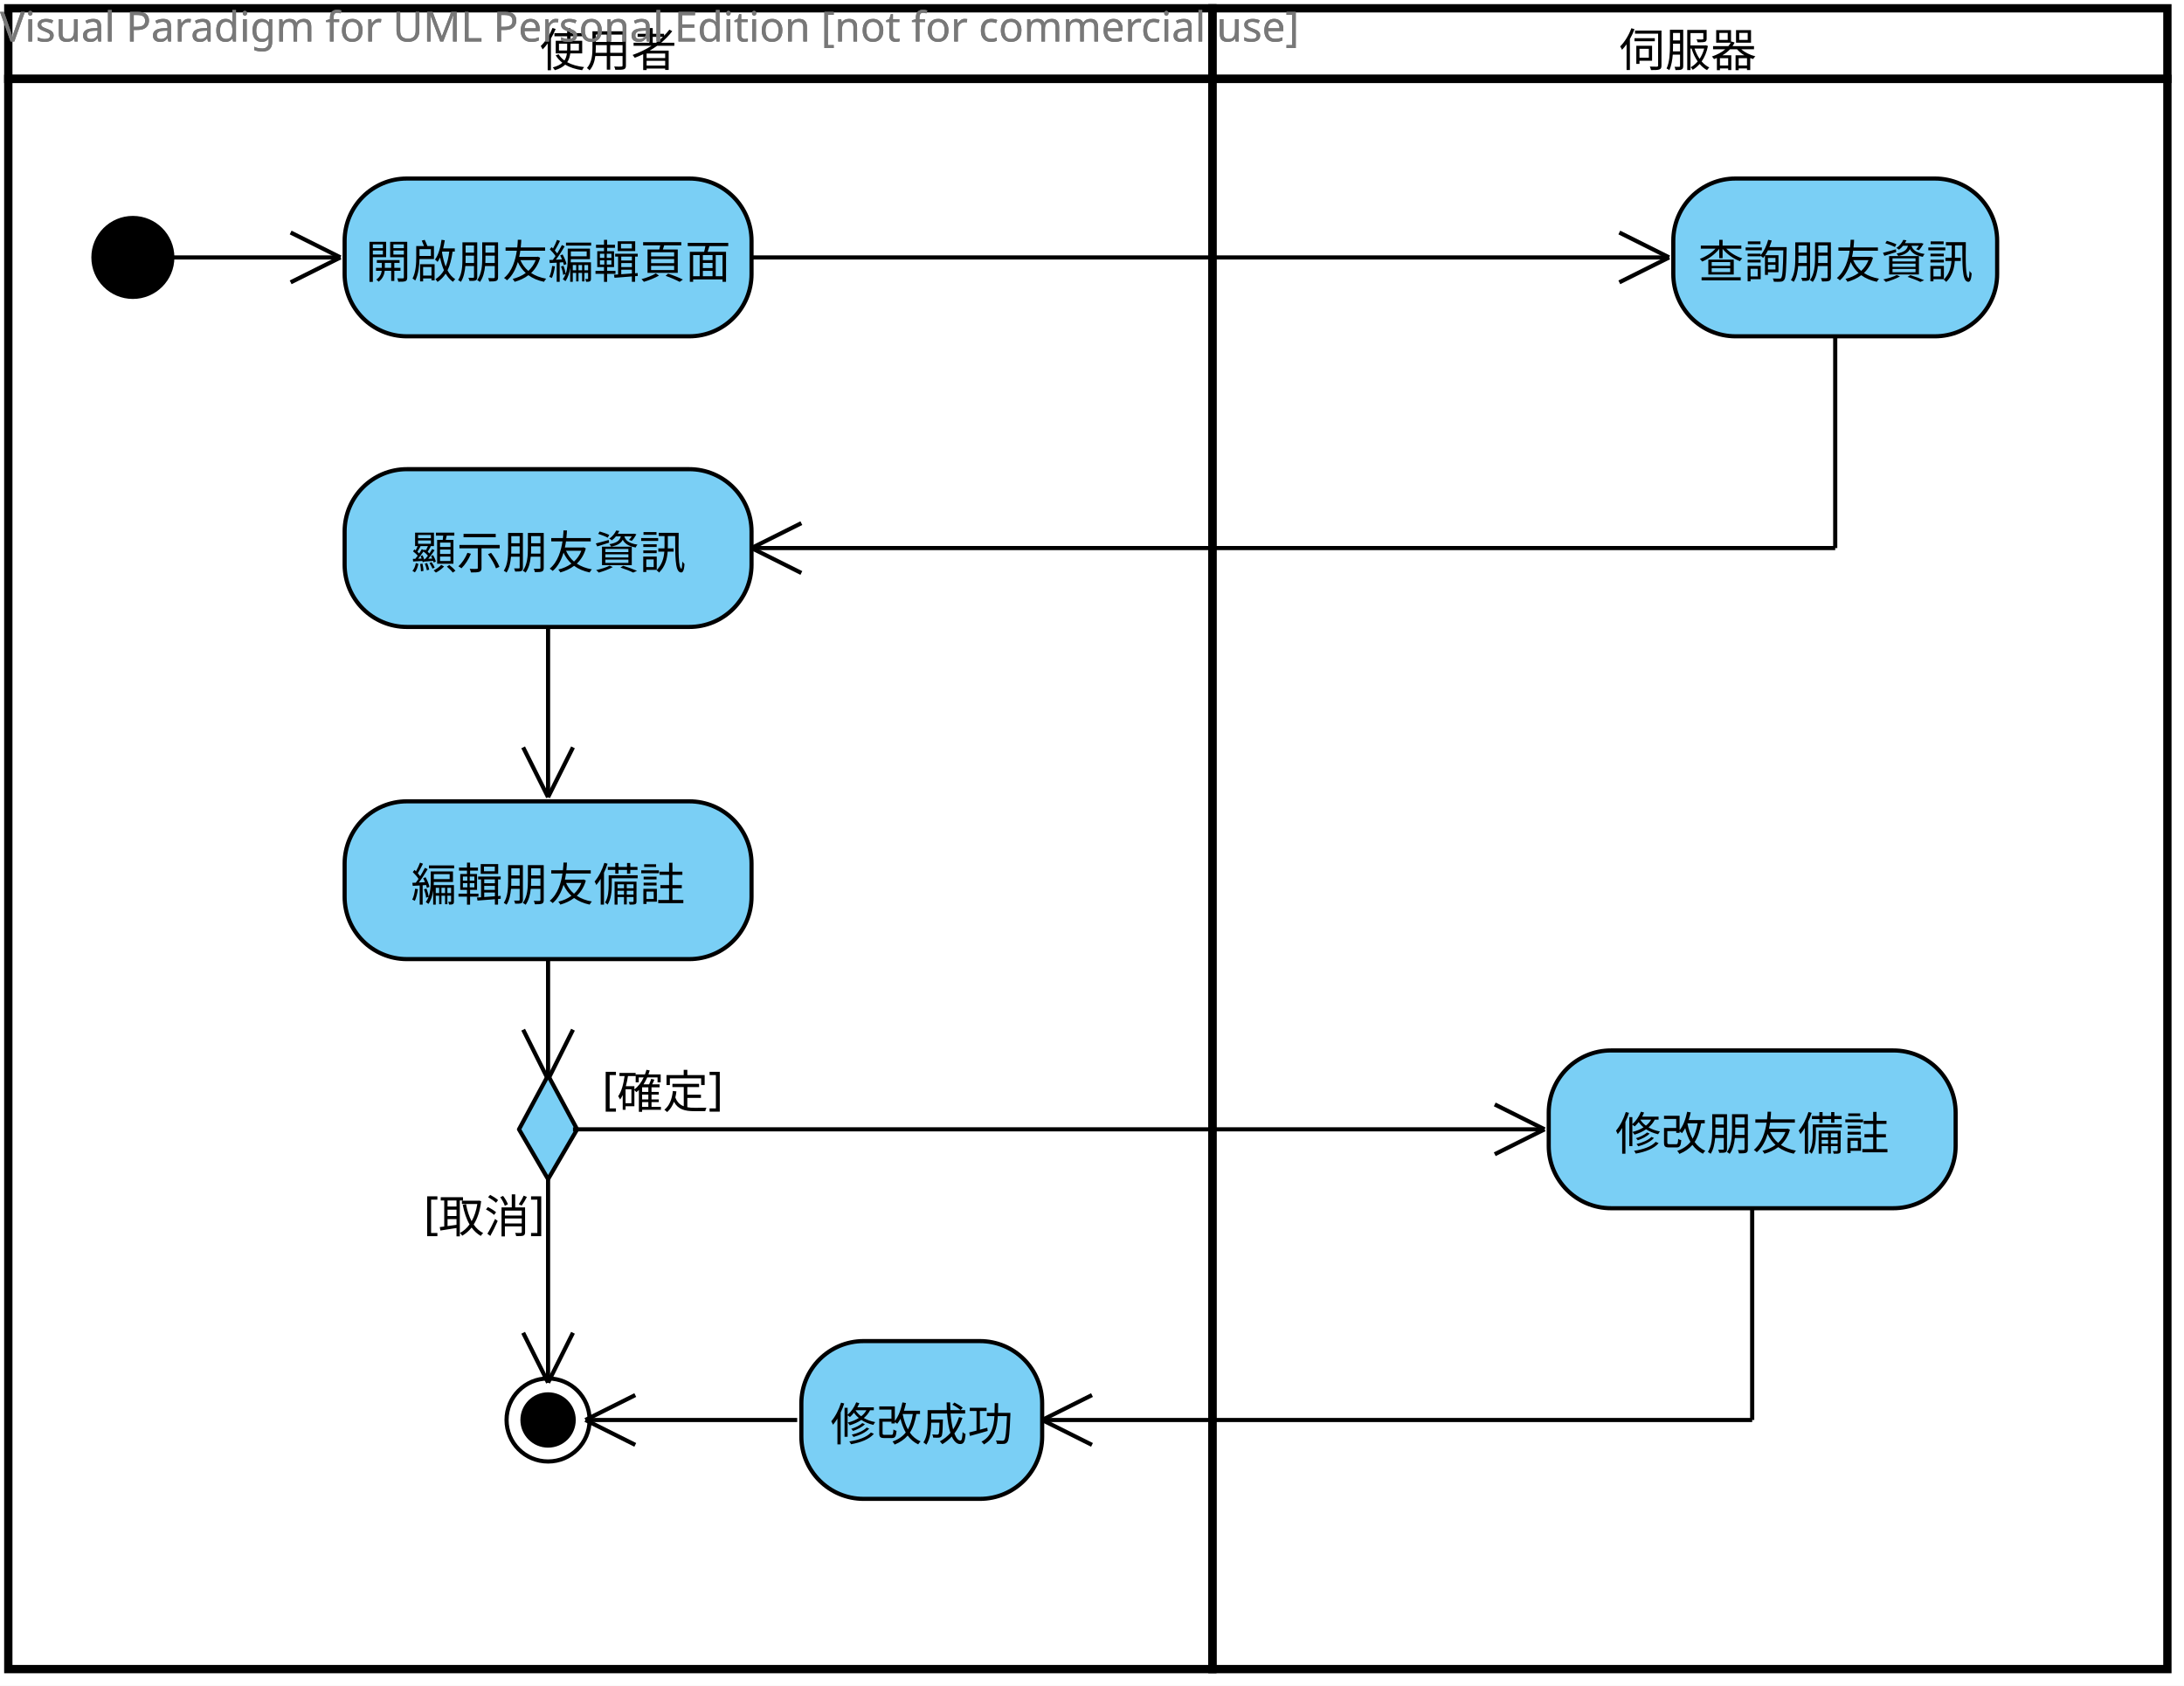
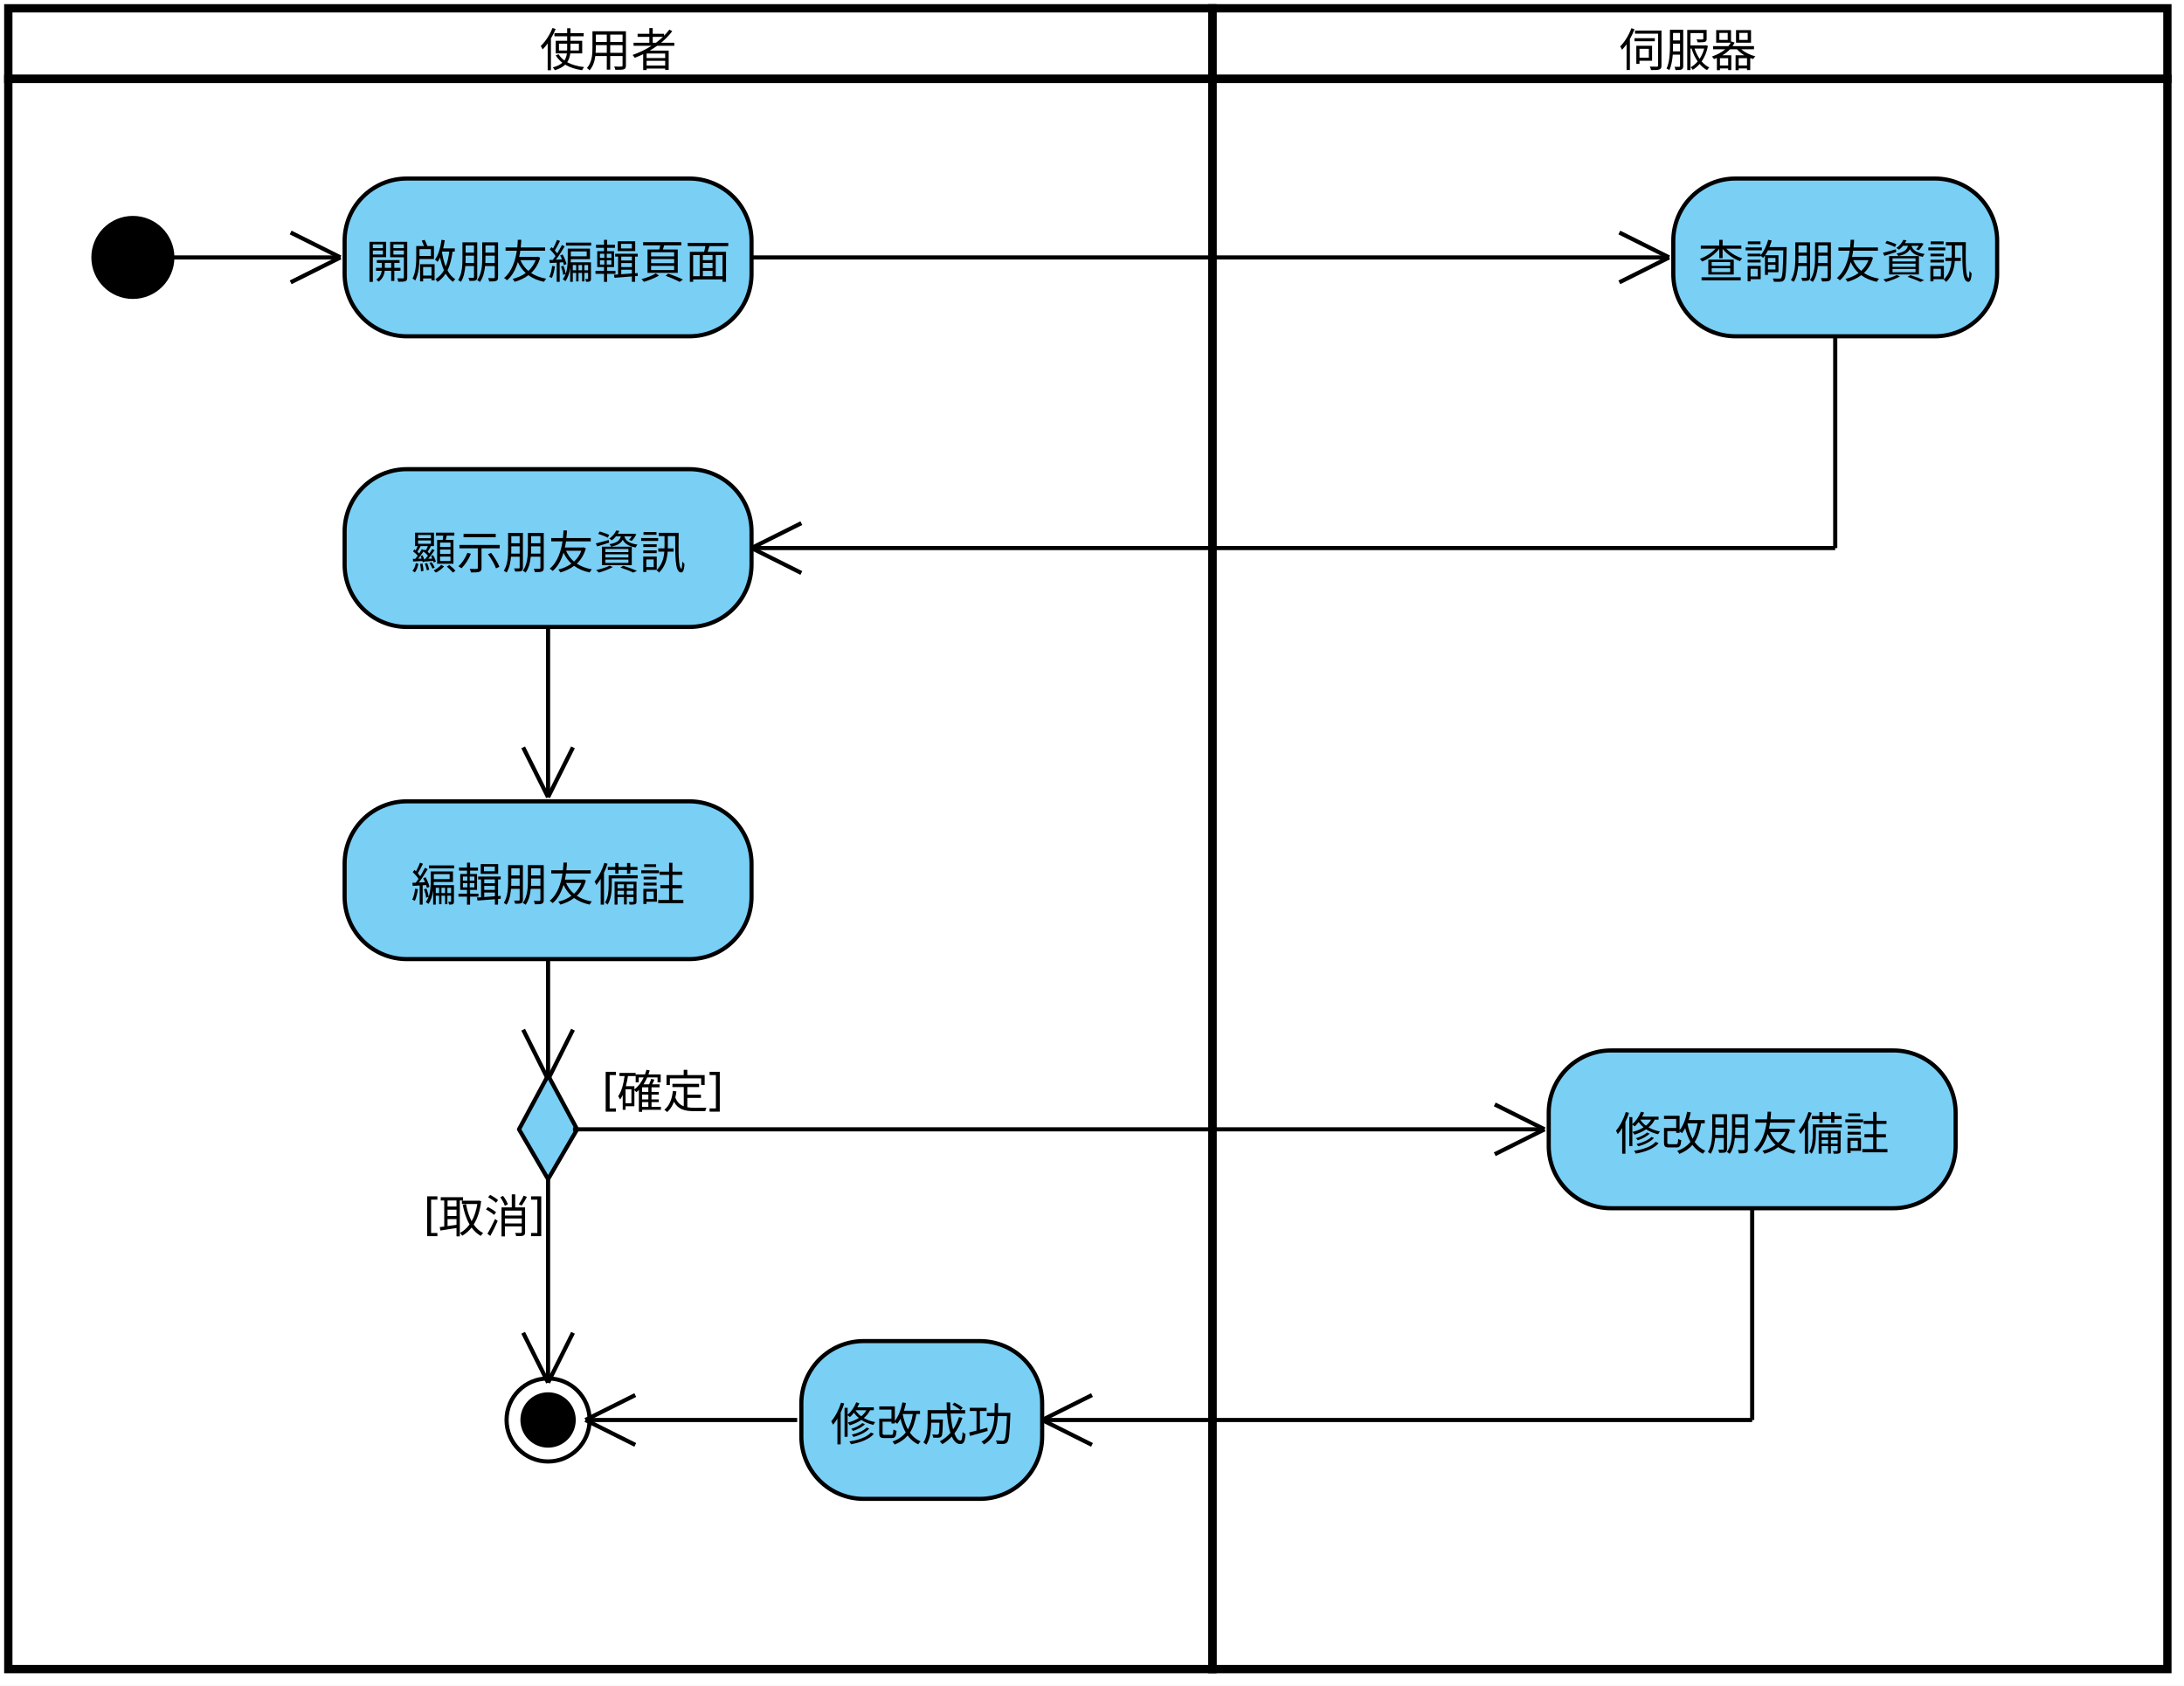
<svg xmlns="http://www.w3.org/2000/svg" style="fill-opacity:1; color-rendering:auto; color-interpolation:auto; stroke:black; text-rendering:auto; stroke-linecap:square; stroke-miterlimit:10; stroke-opacity:1; shape-rendering:auto; fill:black; stroke-dasharray:none; font-weight:normal; stroke-width:1; font-family:'Dialog'; font-style:normal; stroke-linejoin:miter; font-size:12; stroke-dashoffset:0; image-rendering:auto;" width="526" height="406">
  <defs id="genericDefs" />
  <g>
    <defs id="defs1">
      <clipPath clipPathUnits="userSpaceOnUse" id="clipPath1">
        <path d="M-3 -3 L527 -3 L527 407 L-3 407 L-3 -3 Z" />
      </clipPath>
      <clipPath clipPathUnits="userSpaceOnUse" id="clipPath2">
        <path d="M0 0 L0 390 L7 390 L7 0 Z" />
      </clipPath>
      <clipPath clipPathUnits="userSpaceOnUse" id="clipPath3">
        <path d="M-3 -3 L297 -3 L297 24 L-3 24 L-3 -3 Z" />
      </clipPath>
      <clipPath clipPathUnits="userSpaceOnUse" id="clipPath4">
        <path d="M0 0 L290 0 L290 17 L0 17 L0 0 Z" />
      </clipPath>
      <clipPath clipPathUnits="userSpaceOnUse" id="clipPath5">
        <path d="M-3 -3 L297 -3 L297 390 L-3 390 L-3 -3 Z" />
      </clipPath>
      <clipPath clipPathUnits="userSpaceOnUse" id="clipPath6">
        <path d="M-3 -3 L237 -3 L237 24 L-3 24 L-3 -3 Z" />
      </clipPath>
      <clipPath clipPathUnits="userSpaceOnUse" id="clipPath7">
        <path d="M0 0 L230 0 L230 17 L0 17 L0 0 Z" />
      </clipPath>
      <clipPath clipPathUnits="userSpaceOnUse" id="clipPath8">
        <path d="M-3 -3 L237 -3 L237 390 L-3 390 L-3 -3 Z" />
      </clipPath>
      <clipPath clipPathUnits="userSpaceOnUse" id="clipPath9">
        <path d="M-3 -3 L47 -3 L47 27 L-3 27 L-3 -3 Z" />
      </clipPath>
      <clipPath clipPathUnits="userSpaceOnUse" id="clipPath10">
        <path d="M-3 -3 L107 -3 L107 47 L-3 47 L-3 -3 Z" />
      </clipPath>
      <clipPath clipPathUnits="userSpaceOnUse" id="clipPath11">
        <path d="M0 0 L100 0 L100 40 L0 40 L0 0 Z" />
      </clipPath>
      <clipPath clipPathUnits="userSpaceOnUse" id="clipPath12">
        <path d="M-3 -3 L87 -3 L87 47 L-3 47 L-3 -3 Z" />
      </clipPath>
      <clipPath clipPathUnits="userSpaceOnUse" id="clipPath13">
        <path d="M0 0 L80 0 L80 40 L0 40 L0 0 Z" />
      </clipPath>
      <clipPath clipPathUnits="userSpaceOnUse" id="clipPath14">
        <path d="M-3 -3 L27 -3 L27 47 L-3 47 L-3 -3 Z" />
      </clipPath>
      <clipPath clipPathUnits="userSpaceOnUse" id="clipPath15">
        <path d="M-3 -3 L27 -3 L27 27 L-3 27 L-3 -3 Z" />
      </clipPath>
      <clipPath clipPathUnits="userSpaceOnUse" id="clipPath16">
        <path d="M-3 -3 L67 -3 L67 47 L-3 47 L-3 -3 Z" />
      </clipPath>
      <clipPath clipPathUnits="userSpaceOnUse" id="clipPath17">
        <path d="M0 0 L60 0 L60 40 L0 40 L0 0 Z" />
      </clipPath>
      <clipPath clipPathUnits="userSpaceOnUse" id="clipPath18">
        <path d="M0 0 L230 0 L230 383 L0 383 L0 0 Z" />
      </clipPath>
      <clipPath clipPathUnits="userSpaceOnUse" id="clipPath19">
        <path d="M0 0 L290 0 L290 383 L0 383 L0 0 Z" />
      </clipPath>
      <clipPath clipPathUnits="userSpaceOnUse" id="clipPath20">
        <path d="M0 0 L145 0 L145 104 L0 104 L0 0 Z" />
      </clipPath>
      <clipPath clipPathUnits="userSpaceOnUse" id="clipPath21">
        <path d="M0 0 L325 0 L325 104 L0 104 L0 0 Z" />
      </clipPath>
      <clipPath clipPathUnits="userSpaceOnUse" id="clipPath22">
        <path d="M0 0 L365 0 L365 155 L0 155 L0 0 Z" />
      </clipPath>
      <clipPath clipPathUnits="userSpaceOnUse" id="clipPath23">
        <path d="M0 0 L104 0 L104 145 L0 145 L0 0 Z" />
      </clipPath>
      <clipPath clipPathUnits="userSpaceOnUse" id="clipPath24">
        <path d="M0 0 L104 0 L104 133 L0 133 L0 0 Z" />
      </clipPath>
      <clipPath clipPathUnits="userSpaceOnUse" id="clipPath25">
        <path d="M0 0 L338 0 L338 104 L0 104 L0 0 Z" />
      </clipPath>
      <clipPath clipPathUnits="userSpaceOnUse" id="clipPath26">
        <path d="M0 0 L275 0 L275 155 L0 155 L0 0 Z" />
      </clipPath>
      <clipPath clipPathUnits="userSpaceOnUse" id="clipPath27">
        <path d="M0 0 L104 0 L104 154 L0 154 L0 0 Z" />
      </clipPath>
      <clipPath clipPathUnits="userSpaceOnUse" id="clipPath28">
        <path d="M0 0 L155 0 L155 104 L0 104 L0 0 Z" />
      </clipPath>
      <clipPath clipPathUnits="userSpaceOnUse" id="clipPath29">
        <path d="M0 0 L48 0 L48 17 L0 17 L0 0 Z" />
      </clipPath>
    </defs>
    <g style="fill:white; text-rendering:geometricPrecision; stroke:white;">
      <rect x="0" y="0" width="526" style="stroke:none;" height="406" />
    </g>
    <g transform="translate(2,2)" style="text-rendering:geometricPrecision; stroke-width:2; font-size:11; font-family:sans-serif;">
      <rect x="0" y="0" width="290" style="clip-path:url(#clipPath3); fill:none;" height="17" />
    </g>
    <g style="text-rendering:geometricPrecision; font-size:11; font-family:sans-serif;" transform="translate(2,2)">
      <text x="128" y="14" style="clip-path:url(#clipPath4); stroke:none;" xml:space="preserve">使用者</text>
    </g>
    <g transform="translate(2,19)" style="text-rendering:geometricPrecision; stroke-width:2; font-size:11; font-family:sans-serif;">
      <rect x="0" y="0" width="290" style="clip-path:url(#clipPath5); fill:none;" height="383" />
    </g>
    <g transform="translate(292,2)" style="text-rendering:geometricPrecision; stroke-width:2; font-size:11; font-family:sans-serif;">
      <rect x="0" y="0" width="230" style="clip-path:url(#clipPath6); fill:none;" height="17" />
    </g>
    <g style="text-rendering:geometricPrecision; font-size:11; font-family:sans-serif;" transform="translate(292,2)">
      <text x="98" y="14" style="clip-path:url(#clipPath7); stroke:none;" xml:space="preserve">伺服器</text>
    </g>
    <g transform="translate(292,19)" style="text-rendering:geometricPrecision; stroke-width:2; font-size:11; font-family:sans-serif;">
      <rect x="0" y="0" width="230" style="clip-path:url(#clipPath8); fill:none;" height="383" />
    </g>
    <g style="text-rendering:geometricPrecision; font-size:11; font-family:sans-serif;" transform="translate(12,52)">
      <circle style="clip-path:url(#clipPath9); stroke:none;" r="10" cx="20" cy="10" />
    </g>
    <g transform="translate(82,42)" style="font-size:11; fill:rgb(122,207,245); text-rendering:geometricPrecision; font-family:sans-serif; stroke:rgb(122,207,245);">
      <rect x="1" y="1" width="98" style="clip-path:url(#clipPath10); stroke:none;" rx="15" ry="15" height="38" />
    </g>
    <g transform="translate(82,42)" style="font-size:11; stroke-linecap:butt; text-rendering:geometricPrecision; font-family:sans-serif; stroke-linejoin:round; stroke-miterlimit:0;">
      <rect x="1" y="1" width="98" style="clip-path:url(#clipPath10); fill:none;" rx="15" ry="15" height="38" />
    </g>
    <g style="text-rendering:geometricPrecision; font-size:11; font-family:sans-serif;" transform="translate(82,42)">
      <text x="6" y="25" style="clip-path:url(#clipPath11); stroke:none;" xml:space="preserve">開啟朋友編輯頁面</text>
    </g>
    <g transform="translate(82,192)" style="font-size:11; fill:rgb(122,207,245); text-rendering:geometricPrecision; font-family:sans-serif; stroke:rgb(122,207,245);">
      <rect x="1" y="1" width="98" style="clip-path:url(#clipPath10); stroke:none;" rx="15" ry="15" height="38" />
    </g>
    <g transform="translate(82,192)" style="font-size:11; stroke-linecap:butt; text-rendering:geometricPrecision; font-family:sans-serif; stroke-linejoin:round; stroke-miterlimit:0;">
      <rect x="1" y="1" width="98" style="clip-path:url(#clipPath10); fill:none;" rx="15" ry="15" height="38" />
    </g>
    <g style="text-rendering:geometricPrecision; font-size:11; font-family:sans-serif;" transform="translate(82,192)">
      <text x="17" y="25" style="clip-path:url(#clipPath11); stroke:none;" xml:space="preserve">編輯朋友備註</text>
    </g>
    <g transform="translate(402,42)" style="font-size:11; fill:rgb(122,207,245); text-rendering:geometricPrecision; font-family:sans-serif; stroke:rgb(122,207,245);">
      <rect x="1" y="1" width="78" style="clip-path:url(#clipPath12); stroke:none;" rx="15" ry="15" height="38" />
    </g>
    <g transform="translate(402,42)" style="font-size:11; stroke-linecap:butt; text-rendering:geometricPrecision; font-family:sans-serif; stroke-linejoin:round; stroke-miterlimit:0;">
      <rect x="1" y="1" width="78" style="clip-path:url(#clipPath12); fill:none;" rx="15" ry="15" height="38" />
    </g>
    <g style="text-rendering:geometricPrecision; font-size:11; font-family:sans-serif;" transform="translate(402,42)">
      <text x="7" y="25" style="clip-path:url(#clipPath13); stroke:none;" xml:space="preserve">查詢朋友資訊</text>
    </g>
    <g transform="translate(82,112)" style="font-size:11; fill:rgb(122,207,245); text-rendering:geometricPrecision; font-family:sans-serif; stroke:rgb(122,207,245);">
      <rect x="1" y="1" width="98" style="clip-path:url(#clipPath10); stroke:none;" rx="15" ry="15" height="38" />
    </g>
    <g transform="translate(82,112)" style="font-size:11; stroke-linecap:butt; text-rendering:geometricPrecision; font-family:sans-serif; stroke-linejoin:round; stroke-miterlimit:0;">
      <rect x="1" y="1" width="98" style="clip-path:url(#clipPath10); fill:none;" rx="15" ry="15" height="38" />
    </g>
    <g style="text-rendering:geometricPrecision; font-size:11; font-family:sans-serif;" transform="translate(82,112)">
      <text x="17" y="25" style="clip-path:url(#clipPath11); stroke:none;" xml:space="preserve">顯示朋友資訊</text>
    </g>
    <g transform="translate(122,252)" style="font-size:11; fill:rgb(122,207,245); text-rendering:geometricPrecision; font-family:sans-serif; stroke:rgb(122,207,245);">
      <polygon style="clip-path:url(#clipPath14); stroke:none;" points=" 10 7 17 20 10 32 3 20" />
    </g>
    <g transform="translate(122,252)" style="font-size:11; stroke-linecap:butt; text-rendering:geometricPrecision; font-family:sans-serif; stroke-linejoin:round; stroke-miterlimit:0;">
      <polygon style="fill:none; clip-path:url(#clipPath14);" points=" 10 7 17 20 10 32 3 20" />
    </g>
    <g style="text-rendering:geometricPrecision; font-size:11; font-family:sans-serif;" transform="translate(122,332)">
      <circle style="clip-path:url(#clipPath15); stroke:none;" r="6.667" cx="10" cy="10" />
      <circle style="stroke-linecap:butt; clip-path:url(#clipPath15); fill:none; stroke-linejoin:round; stroke-miterlimit:0;" r="10" cx="10" cy="10" />
    </g>
    <g transform="translate(372,252)" style="font-size:11; fill:rgb(122,207,245); text-rendering:geometricPrecision; font-family:sans-serif; stroke:rgb(122,207,245);">
      <rect x="1" y="1" width="98" style="clip-path:url(#clipPath10); stroke:none;" rx="15" ry="15" height="38" />
    </g>
    <g transform="translate(372,252)" style="font-size:11; stroke-linecap:butt; text-rendering:geometricPrecision; font-family:sans-serif; stroke-linejoin:round; stroke-miterlimit:0;">
      <rect x="1" y="1" width="98" style="clip-path:url(#clipPath10); fill:none;" rx="15" ry="15" height="38" />
    </g>
    <g style="text-rendering:geometricPrecision; font-size:11; font-family:sans-serif;" transform="translate(372,252)">
      <text x="17" y="25" style="clip-path:url(#clipPath11); stroke:none;" xml:space="preserve">修改朋友備註</text>
    </g>
    <g transform="translate(192,322)" style="font-size:11; fill:rgb(122,207,245); text-rendering:geometricPrecision; font-family:sans-serif; stroke:rgb(122,207,245);">
      <rect x="1" y="1" width="58" style="clip-path:url(#clipPath16); stroke:none;" rx="15" ry="15" height="38" />
    </g>
    <g transform="translate(192,322)" style="font-size:11; stroke-linecap:butt; text-rendering:geometricPrecision; font-family:sans-serif; stroke-linejoin:round; stroke-miterlimit:0;">
      <rect x="1" y="1" width="58" style="clip-path:url(#clipPath16); fill:none;" rx="15" ry="15" height="38" />
    </g>
    <g style="text-rendering:geometricPrecision; font-size:11; font-family:sans-serif;" transform="translate(192,322)">
      <text x="8" y="25" style="clip-path:url(#clipPath17); stroke:none;" xml:space="preserve">修改成功</text>
    </g>
    <g transform="translate(-9,12)" style="font-size:11; stroke-linecap:butt; text-rendering:geometricPrecision; font-family:sans-serif; stroke-linejoin:round;">
      <line x1="50" x2="91" y1="50" style="clip-path:url(#clipPath20); fill:none;" y2="50" />
      <line x1="91" x2="79" y1="50" style="clip-path:url(#clipPath20); fill:none;" y2="44" />
      <line x1="91" x2="79" y1="50" style="clip-path:url(#clipPath20); fill:none;" y2="56" />
    </g>
    <g transform="translate(131,12)" style="font-size:11; stroke-linecap:butt; text-rendering:geometricPrecision; font-family:sans-serif; stroke-linejoin:round;">
      <line x1="50" x2="271" y1="50" style="clip-path:url(#clipPath21); fill:none;" y2="50" />
      <line x1="271" x2="259" y1="50" style="clip-path:url(#clipPath21); fill:none;" y2="44" />
      <line x1="271" x2="259" y1="50" style="clip-path:url(#clipPath21); fill:none;" y2="56" />
    </g>
    <g transform="translate(131,31)" style="font-size:11; stroke-linecap:butt; text-rendering:geometricPrecision; font-family:sans-serif; stroke-linejoin:round;">
      <line x1="311" x2="311" y1="50" style="clip-path:url(#clipPath22); fill:none;" y2="101" />
      <line x1="311" x2="50" y1="101" style="clip-path:url(#clipPath22); fill:none;" y2="101" />
      <line x1="50" x2="62" y1="101" style="clip-path:url(#clipPath22); fill:none;" y2="107" />
      <line x1="50" x2="62" y1="101" style="clip-path:url(#clipPath22); fill:none;" y2="95" />
    </g>
    <g transform="translate(82,101)" style="font-size:11; stroke-linecap:butt; text-rendering:geometricPrecision; font-family:sans-serif; stroke-linejoin:round;">
      <line x1="50" x2="50" y1="50" style="clip-path:url(#clipPath23); fill:none;" y2="91" />
      <line x1="50" x2="56" y1="91" style="clip-path:url(#clipPath23); fill:none;" y2="79" />
      <line x1="50" x2="44" y1="91" style="clip-path:url(#clipPath23); fill:none;" y2="79" />
    </g>
    <g transform="translate(82,181)" style="font-size:11; stroke-linecap:butt; text-rendering:geometricPrecision; font-family:sans-serif; stroke-linejoin:round;">
      <line x1="50" x2="50" y1="50" style="clip-path:url(#clipPath24); fill:none;" y2="79" />
      <line x1="50" x2="56" y1="79" style="clip-path:url(#clipPath24); fill:none;" y2="67" />
      <line x1="50" x2="44" y1="79" style="clip-path:url(#clipPath24); fill:none;" y2="67" />
    </g>
    <g transform="translate(88,222)" style="font-size:11; stroke-linecap:butt; text-rendering:geometricPrecision; font-family:sans-serif; stroke-linejoin:round;">
      <line x1="50" x2="284" y1="50" style="clip-path:url(#clipPath25); fill:none;" y2="50" />
      <line x1="284" x2="272" y1="50" style="clip-path:url(#clipPath25); fill:none;" y2="44" />
      <line x1="284" x2="272" y1="50" style="clip-path:url(#clipPath25); fill:none;" y2="56" />
    </g>
    <g transform="translate(201,241)" style="font-size:11; stroke-linecap:butt; text-rendering:geometricPrecision; font-family:sans-serif; stroke-linejoin:round;">
      <line x1="221" x2="221" y1="50" style="clip-path:url(#clipPath26); fill:none;" y2="101" />
      <line x1="221" x2="50" y1="101" style="clip-path:url(#clipPath26); fill:none;" y2="101" />
      <line x1="50" x2="62" y1="101" style="clip-path:url(#clipPath26); fill:none;" y2="107" />
      <line x1="50" x2="62" y1="101" style="clip-path:url(#clipPath26); fill:none;" y2="95" />
    </g>
    <g transform="translate(82,233)" style="font-size:11; stroke-linecap:butt; text-rendering:geometricPrecision; font-family:sans-serif; stroke-linejoin:round;">
      <line x1="50" x2="50" y1="50" style="clip-path:url(#clipPath27); fill:none;" y2="100" />
      <line x1="50" x2="56" y1="100" style="clip-path:url(#clipPath27); fill:none;" y2="88" />
      <line x1="50" x2="44" y1="100" style="clip-path:url(#clipPath27); fill:none;" y2="88" />
    </g>
    <g transform="translate(91,292)" style="font-size:11; stroke-linecap:butt; text-rendering:geometricPrecision; font-family:sans-serif; stroke-linejoin:round;">
      <line x1="101" x2="50" y1="50" style="clip-path:url(#clipPath28); fill:none;" y2="50" />
      <line x1="50" x2="62" y1="50" style="clip-path:url(#clipPath28); fill:none;" y2="56" />
      <line x1="50" x2="62" y1="50" style="clip-path:url(#clipPath28); fill:none;" y2="44" />
    </g>
    <g style="text-rendering:geometricPrecision; font-size:11; font-family:sans-serif;" transform="translate(92,282)">
      <text x="10" y="14" style="clip-path:url(#clipPath29); stroke:none;" xml:space="preserve">[取消]</text>
    </g>
    <g style="text-rendering:geometricPrecision; font-size:11; font-family:sans-serif;" transform="translate(135,252)">
      <text x="10" y="14" style="clip-path:url(#clipPath29); stroke:none;" xml:space="preserve">[確定]</text>
    </g>
-     <g style="fill:rgb(120,120,120); text-rendering:geometricPrecision; font-size:10; stroke:rgb(120,120,120);">
-       <text xml:space="preserve" x="0" y="10" style="stroke:none;">Visual Paradigm for UML Personal Edition [not for commercial use] </text>
-       <text xml:space="preserve" x="0" y="10" style="stroke:none;">Visual Paradigm for UML Personal Edition [not for commercial use] </text>
-     </g>
  </g>
</svg>
